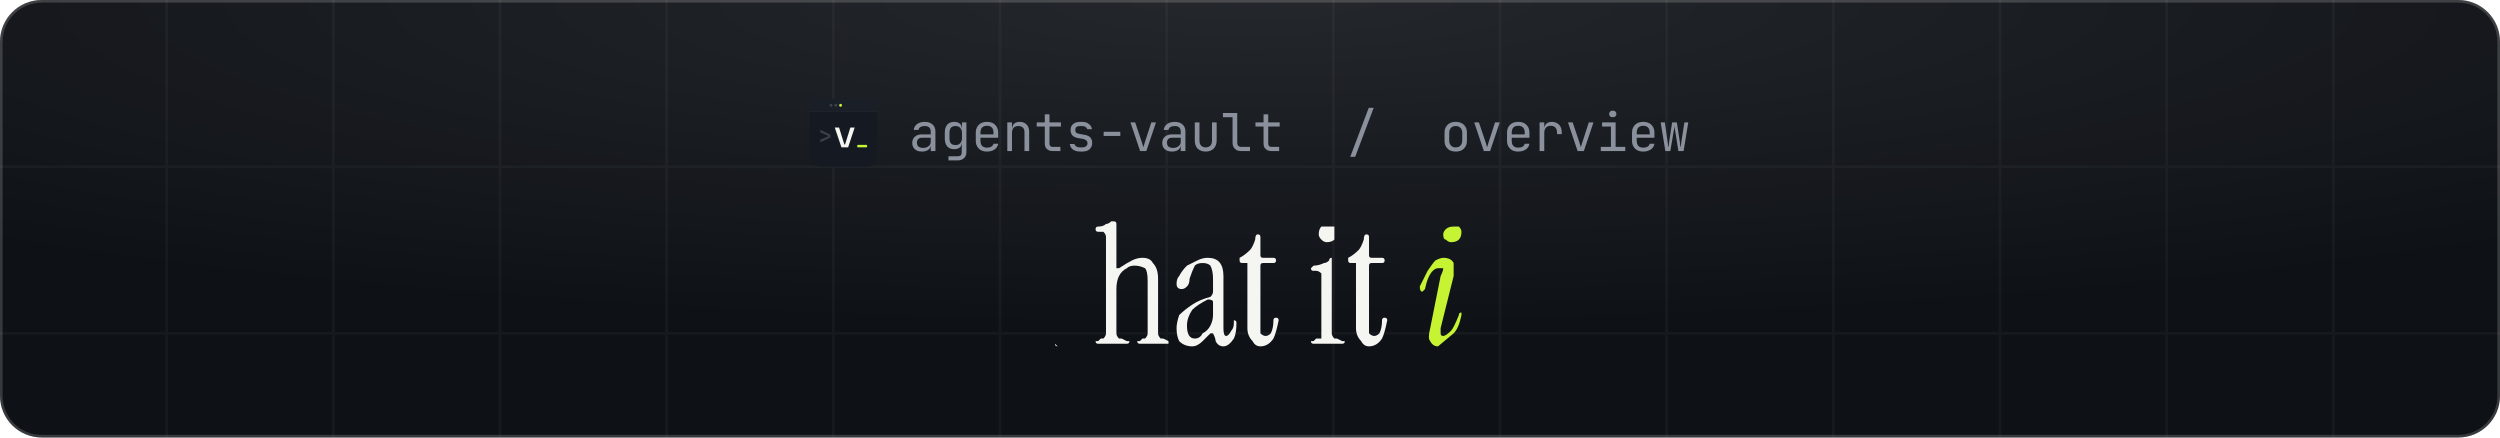
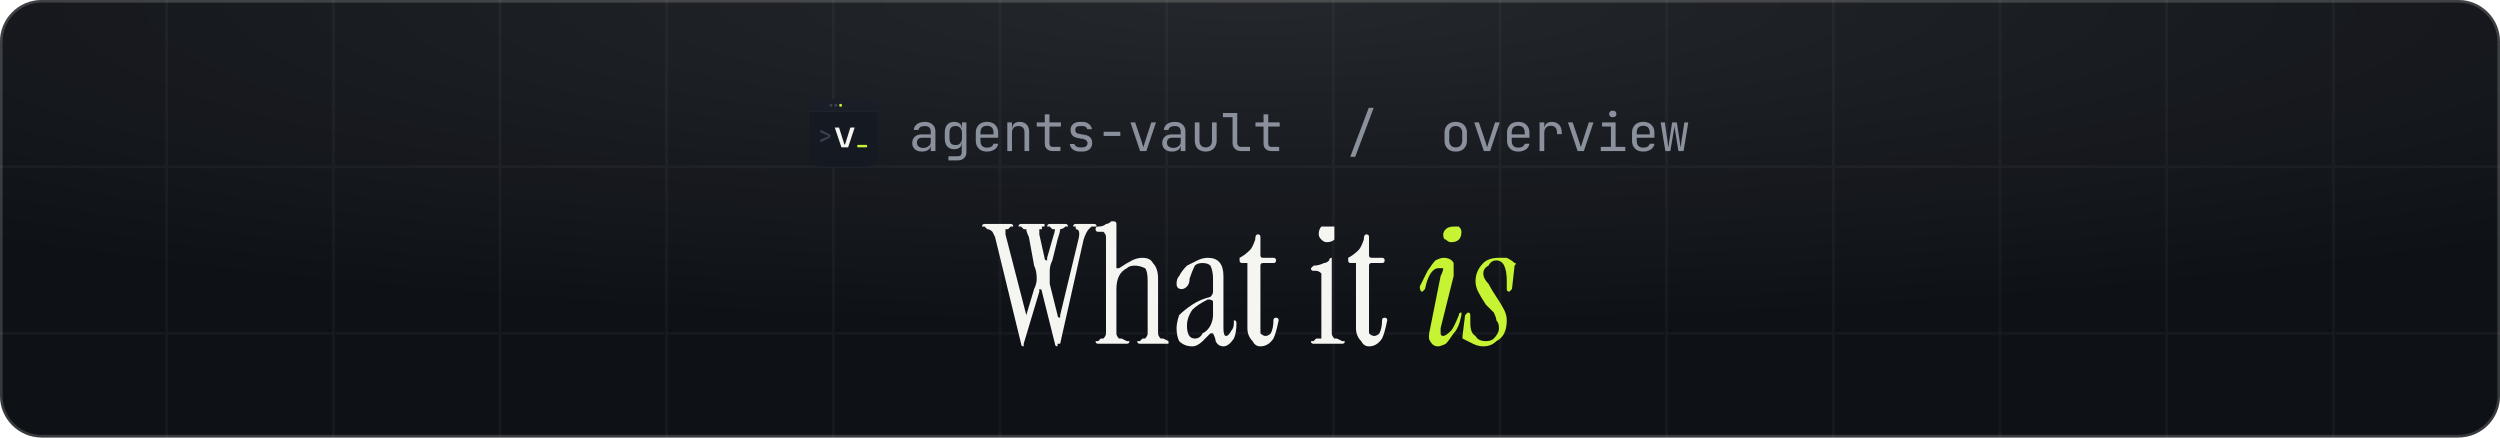
<svg xmlns="http://www.w3.org/2000/svg" width="960" height="168" viewBox="0 0 960 168" role="img" aria-label="What it is">
  <defs>
    <radialGradient id="l" cx="0.5" cy="0" r="0.75">
      <stop offset="0" stop-color="#fff" stop-opacity="0.09" />
      <stop offset="1" stop-color="#fff" stop-opacity="0" />
    </radialGradient>
    <clipPath id="c">
      <rect width="960" height="168" rx="16" />
    </clipPath>
-     <path id="g0" d="M5 0.2Q3.3 0.2 2.3-0.7Q1.3-1.6 1.3-3.1Q1.3-4.6 2.3-5.5Q3.3-6.4 5-6.4L8.4-6.4L8.4-7.5Q8.4-8.5 7.8-9.1Q7.2-9.6 6.1-9.6Q5.1-9.6 4.4-9.2Q3.8-8.8 3.7-8.1L1.9-8.1Q2-9.5 3.2-10.4Q4.4-11.2 6.1-11.2Q8-11.2 9.1-10.2Q10.2-9.2 10.2-7.6L10.2 0L8.4 0L8.4-2.1L8.4-2.1Q8.3-1.1 7.5-0.5Q6.6 0.2 5 0.2M5.5-1.2Q6.8-1.2 7.6-1.9Q8.4-2.5 8.4-3.5L8.4-5.1L5-5.1Q4.1-5.1 3.6-4.6Q3.1-4.1 3.1-3.2Q3.1-2.3 3.7-1.7Q4.4-1.2 5.5-1.2" />
-     <path id="g1" d="M6.7 3.6L3.2 3.6L3.2 2L6.7 2Q7.6 2 8 1.6Q8.3 1.2 8.3 0.4L8.3-1L8.4-3L8.3-3Q8.3-2 7.6-1.4Q6.8-0.7 5.4-0.7Q3.7-0.7 2.7-1.8Q1.8-2.9 1.8-4.8L1.8-7.1Q1.8-9 2.7-10.1Q3.7-11.2 5.4-11.2Q6.8-11.2 7.6-10.5Q8.3-9.9 8.3-8.9L8.4-8.9L8.4-11L10.1-11L10.1 0.4Q10.1 1.9 9.2 2.7Q8.3 3.6 6.7 3.6M6-2.3Q7.1-2.3 7.7-3Q8.4-3.7 8.4-4.9L8.4-7Q8.4-8.2 7.7-8.9Q7.1-9.6 6-9.6Q4.8-9.6 4.2-9Q3.6-8.3 3.6-7L3.6-4.9Q3.6-3.6 4.2-2.9Q4.8-2.3 6-2.3" />
-     <path id="g2" d="M6 0.2Q4.7 0.2 3.7-0.3Q2.8-0.8 2.2-1.8Q1.7-2.7 1.7-4L1.7-7Q1.7-8.3 2.2-9.2Q2.8-10.2 3.7-10.7Q4.7-11.2 6-11.2Q7.3-11.2 8.3-10.7Q9.2-10.2 9.8-9.2Q10.3-8.3 10.3-7L10.3-5.1L3.5-5.1L3.5-4Q3.5-2.7 4.1-2Q4.8-1.3 6-1.3Q7-1.3 7.7-1.7Q8.3-2.1 8.5-2.8L10.3-2.8Q10.1-1.4 8.9-0.6Q7.7 0.2 6 0.2M3.5-6.4L8.5-6.4L8.5-7Q8.5-8.3 7.9-9Q7.2-9.7 6-9.7Q4.8-9.7 4.1-9Q3.5-8.3 3.5-7" />
-     <path id="g3" d="M3.6 0L1.8 0L1.8-11L3.6-11L3.6-8.9L3.7-8.9Q3.8-9.9 4.4-10.5Q5.2-11.2 6.6-11.2Q8.2-11.2 9.2-10.2Q10.2-9.2 10.2-7.4L10.2 0L8.4 0L8.4-7.2Q8.4-8.4 7.8-9Q7.1-9.6 6.1-9.6Q4.9-9.6 4.3-9Q3.6-8.3 3.6-7" />
-     <path id="g4" d="M10.2 0L7.2 0Q5.8 0 5-0.8Q4.2-1.5 4.2-2.9L4.2-9.4L1.1-9.4L1.1-11L4.2-11L4.2-14.1L6-14.1L6-11L10.4-11L10.4-9.4L6-9.4L6-2.9Q6-1.6 7.2-1.6L10.2-1.6" />
-     <path id="g5" d="M6.5 0.2L5.7 0.2Q4.5 0.2 3.7-0.2Q2.9-0.5 2.4-1.2Q1.9-1.8 1.8-2.7L3.6-2.7Q3.7-2.1 4.3-1.8Q4.8-1.4 5.7-1.4L6.5-1.4Q7.6-1.4 8.1-1.9Q8.6-2.3 8.6-3Q8.6-3.7 8.1-4.1Q7.7-4.5 6.7-4.7L5.3-4.9Q3.6-5.2 2.9-5.9Q2.1-6.7 2.1-8.1Q2.1-9.5 3-10.3Q3.9-11.2 5.8-11.2L6.6-11.2Q8.2-11.2 9.1-10.4Q10.1-9.7 10.3-8.4L8.5-8.4Q8.4-8.9 7.9-9.2Q7.4-9.6 6.6-9.6L5.8-9.6Q4.8-9.6 4.3-9.2Q3.9-8.8 3.9-8Q3.9-7.4 4.3-7Q4.7-6.7 5.5-6.6L7-6.3Q8.8-6.1 9.6-5.3Q10.4-4.5 10.4-3.1Q10.4-1.6 9.4-0.7Q8.5 0.2 6.5 0.2" />
-     <path id="g6" d="M9.2-5.8L2.8-5.8L2.8-7.4L9.2-7.4" />
-     <path id="g7" d="M7.2 0L4.8 0L1.1-11L2.9-11L5.4-3.6Q5.6-2.9 5.8-2.3Q6-1.7 6-1.4Q6.1-1.7 6.3-2.3Q6.5-2.9 6.7-3.6L9.1-11L10.9-11" />
-     <path id="g8" d="M6 0.2Q4.1 0.2 2.9-0.9Q1.8-2.1 1.8-4L1.8-11L3.6-11L3.6-4Q3.6-2.8 4.2-2.1Q4.9-1.4 6-1.4Q7.1-1.4 7.8-2.1Q8.4-2.8 8.4-4L8.4-11L10.2-11L10.2-4Q10.2-2.1 9-0.9Q7.9 0.2 6 0.2" />
-     <path id="g9" d="M11 0L7.5 0Q6.5 0 5.8-0.4Q5.1-0.8 4.7-1.5Q4.3-2.2 4.3-3.1L4.3-13L0.6-13L0.6-14.6L6.1-14.6L6.1-3.1Q6.1-2.4 6.5-2Q6.9-1.6 7.5-1.6L11-1.6" />
-     <path id="g11" d="M3.4 2.2L1.5 2.2L8.6-16.6L10.5-16.6" />
-     <path id="g12" d="M6 0.2Q4.7 0.2 3.7-0.3Q2.8-0.8 2.2-1.8Q1.7-2.7 1.7-4L1.7-7Q1.7-8.3 2.2-9.2Q2.8-10.2 3.7-10.7Q4.7-11.2 6-11.2Q7.3-11.2 8.3-10.7Q9.2-10.2 9.8-9.2Q10.3-8.3 10.3-7L10.3-4Q10.3-2.7 9.8-1.8Q9.2-0.8 8.3-0.3Q7.3 0.2 6 0.2M6-1.4Q7.2-1.4 7.8-2.1Q8.5-2.8 8.5-4L8.5-7Q8.5-8.2 7.8-8.9Q7.2-9.6 6-9.6Q4.8-9.6 4.2-8.9Q3.5-8.2 3.5-7L3.5-4Q3.5-2.8 4.2-2.1Q4.8-1.4 6-1.4" />
-     <path id="g13" d="M4 0L2.2 0L2.2-11L4-11L4-9Q4.2-9.8 4.6-10.3Q5.4-11.2 6.9-11.2Q8.6-11.2 9.7-10.1Q10.7-9 10.7-7.2L10.7-6.5L8.9-6.5L8.9-7Q8.9-8.3 8.3-9Q7.6-9.7 6.5-9.7Q5.3-9.7 4.7-9Q4-8.3 4-7" />
-     <path id="g14" d="M11.1 0L1.7 0L1.7-1.6L5.6-1.6L5.6-9.4L2.2-9.4L2.2-11L7.4-11L7.4-1.6L11.1-1.6L11.1 0M6.3-13Q5.6-13 5.3-13.3Q4.9-13.7 4.9-14.2Q4.9-14.8 5.3-15.2Q5.6-15.5 6.3-15.5Q7-15.5 7.3-15.2Q7.7-14.8 7.7-14.2Q7.7-13.7 7.3-13.3Q7-13 6.3-13" />
-     <path id="g15" d="M4.4 0L2.5 0L0.7-11L2.3-11L3.4-3.2Q3.5-2.8 3.5-2.2Q3.6-1.7 3.6-1.4Q3.7-1.7 3.8-2.2Q3.9-2.8 3.9-3.2L5.1-11L6.9-11L8.1-3.2Q8.1-2.8 8.2-2.2Q8.3-1.7 8.4-1.4Q8.4-1.7 8.5-2.2Q8.6-2.8 8.6-3.2L9.8-11L11.3-11L9.5 0L7.5 0L6.3-7.6Q6.2-8.2 6.1-8.7Q6-9.3 6-9.6Q5.9-9.3 5.9-8.7Q5.8-8.2 5.7-7.6" />
-     <path id="g16" d="M28 1Q27 1 27 0Q27 0 270L22-20Q22-21 21-21Q21-21 21-20L150Q15 0 15 0Q15 1 15 1Q14 1 14 0Q14 0 140L4-41Q3-43 3-43Q2-44 1-44L0-45Q-1-45-1-45Q-1-460-46L10-46Q11-46 11-45Q11-45 10-45L9-44Q8-44 8-44Q8-43 8-42L16-11Q16-10 16-10Q16-10 16-11L19-21Q20-23 20-25Q20-28 19-30L17-41Q16-43 16-44Q15-44 15-44L14-45Q13-45 13-45Q13-46 14-46L23-46Q23-46 23-45Q23-45 22-45L22-44Q21-44 21-44Q21-43 21-42L23-33Q23-32 24-32Q24-32 24-33L26-40Q27-43 27-44Q27-44 26-44L25-45Q24-45 24-45Q24-46 25-46L31-46Q32-46 32-45Q32-45 31-45L31-45Q30-44 29-44Q29-43 28-40L26-32Q25-30 25-28Q25-25 25-23L28-11Q28-10 29-10Q29-10 29-11L36-40Q37-44 35-44L35-45Q34-45 34-45Q34-46 35-46L42-46Q43-46 43-45Q43-45 42-45L41-45Q40-44 40-44Q39-43 38-40L290Q28 0 28 0Q28 1 28 1" />
-     <path id="g17" d="M13 0L2 0Q1 0 1-1Q1-1 2-1L3-2Q4-2 4-2Q5-3 5-4L5-41Q5-42 4-43Q4-43 3-43L2-43Q1-43 1-44Q1-45 2-45Q4-45 5-46Q6-46 7-47Q8-47 8-47Q9-47 9-46L9-29Q9-29 9-29Q10-29 10-29Q13-31 15-32Q17-33 19-33Q22-33 23-31Q25-29 25-25L25-4Q25-3 26-2Q26-2 27-2L29-1Q29-1 29-1Q29 0 29 0L18 0Q17 0 17-1Q17-1 18-1L19-2Q20-2 20-2Q21-3 21-4L21-24Q21-28 20-29Q18-30 16-30Q14-30 13-29Q11-28 10-26Q9-24 9-21L9-4Q9-3 10-2Q10-2 11-2L13-1Q14-1 14-1Q14 0 13 0" />
-     <path id="g18" d="M8 1Q5 1 3-1Q2-3 2-6Q2-8 3-11Q5-13 8-15Q11-17 15-18Q16-19 16-20L16-25Q16-28 15-30Q14-31 12-31Q10-31 9-30Q8-28 7-25Q7-23 6-22Q5-21 4-21Q2-21 2-23Q2-25 3-26Q4-28 6-30Q8-31 10-32Q12-33 14-33Q20-33 20-26L20-6Q20-3 21-3Q22-3 23-5Q24-6 24-8Q24-9 24-9Q25-9 25-8Q25-4 24-2Q22 1 20 1Q18 1 17-1Q17-2 16-4Q16-4 16-4Q15-4 15-4Q13-2 12-1Q10 1 8 1M9-2Q11-2 12-4Q14-5 15-7Q16-9 16-11L16-16Q16-17 14-17Q10-15 8-13Q6-10 6-7Q6-2 9-2" />
-     <path id="g19" d="M9 1Q7 1 6-1Q4-3 4-6L4-30Q4-31 4-31L2-31Q1-31 1-32Q1-32 1-33Q3-34 5-36Q6-37 7-40Q7-42 8-42Q9-42 9-41L9-34Q9-33 10-33L14-33Q15-33 15-32Q15-31 14-31L10-31Q9-31 9-30L9-6Q9-5 9-4Q10-3 11-3Q12-3 13-4Q14-6 14-9Q14-10 15-10Q16-10 16-9Q15-4 14-2Q12 1 9 1" />
-     <path id="g21" d="M7-39Q6-39 5-40Q4-41 4-42Q4-44 5-45Q6-45 7-45Q9-45 10-45Q10-44 10-42Q10-41 10-40Q9-39 7-39M13 0L2 0Q1 0 1-1Q1-1 2-1L3-2Q4-2 5-2Q5-3 5-4L5-26Q5-27 5-27Q4-28 3-28L2-28Q1-28 1-29Q1-29 2-30Q4-30 6-31Q7-31 8-32Q8-33 9-33Q9-33 9-32L9-4Q9-3 10-2Q10-2 11-2L13-1Q14-1 14-1Q14 0 13 0" />
-     <path id="g22" d="M13-39Q12-39 11-40Q10-40 10-42Q10-43 11-44Q12-45 14-45Q15-45 16-45Q17-44 17-43Q17-41 16-40Q15-39 13-39M8 1Q6 1 5-1Q4-2 5-6L9-26Q10-28 10-29Q9-29 8-29Q7-29 6-28Q4-26 3-21Q2-20 2-20Q1-20 1-22Q3-26 4-28Q6-31 7-32Q9-33 10-33Q13-33 14-31Q14-30 14-26L9-6Q9-5 9-4Q9-3 10-3Q11-3 13-5Q14-6 16-11Q16-12 17-12Q17-12 17-11Q16-6 14-4Q12-1 110Q9 1 8 1" />
-     <path id="g23" d="M7 1Q5 1 30Q1-1-1-2Q-1-2-1-3L0-11Q1-12 1-12Q2-12 2-11L2-8Q2-4 4-3Q5-1 8-1Q10-1 11-2Q13-4 13-6Q13-8 12-9Q12-10 11-12Q10-13 8-15Q6-18 5-20Q4-22 4-24Q4-28 7-31Q9-33 13-33Q15-33 16-33Q18-32 19-31Q20-31 19-30L18-21Q17-20 17-20Q16-20 16-21L16-24Q16-28 15-30Q14-32 12-32Q10-32 9-30Q7-29 7-27Q7-25 9-23Q10-21 12-18Q14-15 15-13Q16-11 16-9Q16-6 15-4Q14-2 12-1Q10 1 7 1" />
+     <path id="g0" d="M5.0 0.2L5.0 0.2Q3.3 0.2 2.3-0.7Q1.3-1.6 1.3-3.1L1.3-3.1Q1.3-4.6 2.3-5.5Q3.3-6.4 5-6.4L5-6.4L8.4-6.4L8.4-7.5Q8.4-8.5 7.8-9.1Q7.2-9.6 6.1-9.6L6.1-9.6Q5.1-9.6 4.4-9.2Q3.8-8.8 3.7-8.1L3.7-8.1L1.9-8.1Q2.0-9.5 3.2-10.4Q4.4-11.2 6.1-11.2L6.1-11.2Q8-11.2 9.1-10.2Q10.2-9.2 10.2-7.6L10.2-7.6L10.2 0L8.4 0L8.4-2.1L8.4-2.1Q8.3-1.1 7.5-0.5L7.5-0.5Q6.6 0.2 5.0 0.2ZM5.5-1.2L5.5-1.2Q6.8-1.2 7.6-1.9Q8.4-2.5 8.4-3.5L8.4-3.5L8.4-5.1L5.0-5.1Q4.1-5.1 3.6-4.6Q3.1-4.1 3.1-3.2L3.1-3.2Q3.1-2.3 3.7-1.8Q4.4-1.2 5.5-1.2Z" />
+     <path id="g1" d="M6.7 3.6L3.2 3.6L3.2 2.0L6.7 2.0Q7.6 2.0 8.0 1.6Q8.3 1.2 8.3 0.4L8.3 0.4L8.3-1L8.4-3L8.3-3Q8.3-2.0 7.6-1.4L7.6-1.4Q6.8-0.7 5.4-0.7L5.4-0.7Q3.7-0.7 2.7-1.8Q1.8-2.9 1.8-4.8L1.8-4.8L1.8-7.1Q1.8-9 2.7-10.1Q3.7-11.2 5.4-11.2L5.4-11.2Q6.8-11.2 7.6-10.5L7.6-10.5Q8.3-9.9 8.3-8.9L8.3-8.9L8.4-8.9L8.4-11L10.1-11L10.1 0.4Q10.1 1.9 9.2 2.7Q8.3 3.6 6.7 3.6L6.7 3.6ZM6.0-2.3L6.0-2.3Q7.1-2.3 7.7-3.0Q8.4-3.7 8.4-4.9L8.4-4.9L8.4-7Q8.4-8.2 7.7-8.9Q7.1-9.6 6.0-9.6L6.0-9.6Q4.8-9.6 4.2-9.0Q3.6-8.3 3.6-7L3.6-7L3.6-4.9Q3.6-3.6 4.2-2.9Q4.8-2.3 6.0-2.3Z" />
+     <path id="g2" d="M6 0.2L6 0.2Q4.7 0.2 3.7-0.3Q2.8-0.8 2.2-1.8Q1.7-2.7 1.7-4L1.7-4L1.7-7Q1.7-8.3 2.2-9.2Q2.8-10.2 3.7-10.7Q4.7-11.2 6-11.2Q7.3-11.2 8.3-10.7Q9.2-10.2 9.8-9.2Q10.3-8.3 10.3-7L10.3-7L10.3-5.1L3.5-5.1L3.5-4Q3.5-2.7 4.1-2.0Q4.8-1.3 6-1.3L6-1.3Q7.0-1.3 7.7-1.7Q8.3-2.1 8.5-2.8L8.5-2.8L10.3-2.8Q10.1-1.4 8.9-0.6Q7.7 0.2 6 0.2ZM3.5-6.4L8.5-6.4L8.5-7Q8.5-8.3 7.9-9Q7.2-9.7 6-9.7L6-9.7Q4.8-9.7 4.1-9Q3.5-8.3 3.5-7L3.5-7L3.5-6.4Z" />
+     <path id="g3" d="M3.6 0L1.8 0L1.8-11L3.6-11L3.6-8.9L3.7-8.9Q3.8-9.9 4.4-10.5L4.4-10.5Q5.2-11.2 6.6-11.2L6.6-11.2Q8.2-11.2 9.2-10.2Q10.2-9.2 10.2-7.4L10.2-7.4L10.2 0L8.4 0L8.4-7.2Q8.4-8.4 7.8-9.0Q7.1-9.6 6.1-9.6L6.1-9.6Q4.9-9.6 4.3-9.0Q3.6-8.3 3.6-7L3.6-7L3.6 0Z" />
+     <path id="g4" d="M10.2 0L7.2 0Q5.8 0 5.0-0.8Q4.2-1.5 4.2-2.9L4.2-2.9L4.2-9.4L1.1-9.4L1.1-11L4.2-11L4.2-14.1L6-14.1L6-11L10.4-11L10.4-9.4L6-9.4L6-2.9Q6-1.6 7.2-1.6L7.2-1.6L10.2-1.6L10.2 0Z" />
+     <path id="g5" d="M6.5 0.2L5.7 0.2Q4.5 0.2 3.7-0.2Q2.9-0.5 2.4-1.2Q1.9-1.8 1.8-2.7L1.8-2.7L3.6-2.7Q3.7-2.1 4.3-1.8Q4.8-1.4 5.7-1.4L5.7-1.4L6.5-1.4Q7.6-1.4 8.1-1.9Q8.6-2.3 8.6-3.0L8.6-3.0Q8.6-3.7 8.1-4.1Q7.7-4.5 6.7-4.7L6.7-4.7L5.3-4.9Q3.6-5.2 2.9-5.9Q2.1-6.7 2.1-8.1L2.1-8.1Q2.1-9.5 3-10.3Q3.9-11.2 5.8-11.2L5.8-11.2L6.6-11.2Q8.2-11.2 9.1-10.4Q10.1-9.7 10.3-8.4L10.3-8.4L8.5-8.4Q8.4-8.9 7.9-9.3Q7.4-9.6 6.6-9.6L6.6-9.6L5.8-9.6Q4.8-9.6 4.3-9.2Q3.9-8.8 3.9-8.0L3.9-8.0Q3.9-7.4 4.3-7.0Q4.7-6.7 5.5-6.6L5.5-6.6L7-6.3Q8.8-6.1 9.6-5.3Q10.4-4.5 10.4-3.1L10.4-3.1Q10.4-1.6 9.4-0.7Q8.5 0.2 6.5 0.2L6.5 0.2Z" />
+     <path id="g6" d="M9.2-5.8L2.8-5.8L2.8-7.4L9.2-7.4L9.2-5.8Z" />
+     <path id="g7" d="M7.2 0L4.8 0L1.1-11L2.9-11L5.4-3.6Q5.6-2.9 5.8-2.3Q6.0-1.7 6.0-1.4L6.0-1.4Q6.1-1.7 6.3-2.3Q6.5-2.9 6.7-3.6L6.7-3.6L9.1-11L10.9-11L7.2 0Z" />
+     <path id="g8" d="M6.0 0.2L6.0 0.2Q4.1 0.2 2.9-0.9Q1.8-2.1 1.8-4L1.8-4L1.8-11L3.6-11L3.6-4Q3.6-2.8 4.2-2.1Q4.9-1.4 6.0-1.4L6.0-1.4Q7.1-1.4 7.8-2.1Q8.4-2.8 8.4-4L8.4-4L8.4-11L10.2-11L10.2-4Q10.2-2.1 9.0-0.9Q7.9 0.2 6.0 0.2Z" />
+     <path id="g9" d="M11 0L7.5 0Q6.5 0 5.8-0.4Q5.1-0.8 4.7-1.5Q4.3-2.2 4.3-3.1L4.3-3.1L4.3-13.0L0.6-13.0L0.6-14.6L6.1-14.6L6.1-3.1Q6.1-2.4 6.5-2.0Q6.9-1.6 7.5-1.6L7.5-1.6L11-1.6L11 0Z" />
+     <path id="g11" d="M3.4 2.2L1.5 2.2L8.6-16.6L10.5-16.6L3.4 2.2Z" />
+     <path id="g12" d="M6 0.2L6 0.2Q4.7 0.2 3.7-0.3Q2.8-0.8 2.2-1.8Q1.7-2.7 1.7-4.0L1.7-4.0L1.7-7.0Q1.7-8.3 2.2-9.2Q2.8-10.2 3.7-10.7Q4.7-11.2 6-11.2L6-11.2Q7.3-11.2 8.3-10.7Q9.2-10.2 9.8-9.2Q10.3-8.3 10.3-7.0L10.3-7.0L10.3-4.0Q10.3-2.7 9.8-1.8Q9.2-0.8 8.3-0.3Q7.3 0.2 6 0.2ZM6-1.4L6-1.4Q7.2-1.4 7.8-2.1Q8.5-2.8 8.5-4.0L8.5-4.0L8.5-7.0Q8.5-8.2 7.8-8.9Q7.2-9.6 6-9.6L6-9.6Q4.8-9.6 4.2-8.9Q3.5-8.2 3.5-7.0L3.5-7.0L3.5-4.0Q3.5-2.8 4.2-2.1Q4.8-1.4 6-1.4Z" />
+     <path id="g13" d="M4.0 0L2.2 0L2.2-11L4.0-11L4.0-9.0Q4.2-9.8 4.6-10.3L4.6-10.3Q5.4-11.2 6.9-11.2L6.9-11.2Q8.6-11.2 9.7-10.1Q10.7-9.0 10.7-7.2L10.7-7.2L10.7-6.5L8.9-6.5L8.9-7Q8.9-8.3 8.3-9.0Q7.6-9.7 6.5-9.7L6.5-9.7Q5.3-9.7 4.7-9.0Q4.0-8.3 4.0-7L4.0-7L4.0 0Z" />
+     <path id="g14" d="M11.1 0L1.7 0L1.7-1.6L5.6-1.6L5.6-9.4L2.2-9.4L2.2-11L7.4-11L7.4-1.6L11.1-1.6L11.1 0ZM6.3-13.0L6.3-13.0Q5.6-13.0 5.3-13.3Q4.9-13.7 4.9-14.2L4.9-14.2Q4.9-14.8 5.3-15.2Q5.6-15.5 6.3-15.5L6.3-15.5Q7.0-15.5 7.3-15.2Q7.7-14.8 7.7-14.2L7.7-14.2Q7.7-13.7 7.3-13.3Q7.0-13.0 6.3-13.0Z" />
+     <path id="g15" d="M4.4 0L2.5 0L0.7-11L2.3-11L3.4-3.2Q3.5-2.8 3.5-2.3Q3.6-1.7 3.6-1.4L3.6-1.4Q3.7-1.7 3.8-2.3Q3.9-2.8 3.9-3.2L3.9-3.2L5.1-11L6.9-11L8.1-3.2Q8.1-2.8 8.2-2.3Q8.3-1.7 8.4-1.4L8.4-1.4Q8.4-1.7 8.5-2.3Q8.6-2.8 8.6-3.2L8.6-3.2L9.8-11L11.3-11L9.5 0L7.5 0L6.3-7.6Q6.2-8.2 6.1-8.7Q6.0-9.3 6.0-9.6L6.0-9.6Q5.9-9.3 5.9-8.7Q5.8-8.2 5.7-7.6L5.7-7.6L4.4 0Z" />
+     <path id="g16" d="M28 1L28 1Q27 1 27 0Q27 0 27-0L27-0L22-20Q22-21 21-21Q21-21 21-20L21-20L15-0Q15 0 15 0Q15 1 15 1L15 1Q14 1 14 0Q14 0 14-0L14-0L4-41Q3-43 3-43Q2-44 1-44L1-44L-0-45Q-1-45-1-45L-1-45Q-1-46-0-46L-0-46L10-46Q11-46 11-45L11-45Q11-45 10-45L10-45L9-44Q8-44 8-44Q8-43 8-42L8-42L16-11Q16-10 16-10Q16-10 16-11L16-11L19-21Q20-23 20-25Q20-28 19-30L19-30L17-41Q16-43 16-44Q15-44 15-44L15-44L14-45Q13-45 13-45L13-45Q13-46 14-46L14-46L23-46Q23-46 23-45L23-45Q23-45 22-45L22-45L22-44Q21-44 21-44Q21-43 21-42L21-42L23-33Q23-32 24-32Q24-32 24-33L24-33L26-40Q27-43 27-44Q27-44 26-44L26-44L25-45Q24-45 24-45L24-45Q24-46 25-46L25-46L31-46Q32-46 32-45L32-45Q32-45 31-45L31-45L31-45Q30-44 29-44Q29-43 28-40L28-40L26-32Q25-30 25-28Q25-25 25-23L25-23L28-11Q28-10 29-10Q29-10 29-11L29-11L36-40Q37-44 35-44L35-44L35-45Q34-45 34-45L34-45Q34-46 35-46L35-46L42-46Q43-46 43-45L43-45Q43-45 42-45L42-45L41-45Q40-44 40-44Q39-43 38-40L38-40L29-0Q28 0 28 0Q28 1 28 1Z" />
+     <path id="g17" d="M13 0L2 0Q1 0 1-1L1-1Q1-1 2-1L2-1L3-2Q4-2 4-2Q5-3 5-4L5-4L5-41Q5-42 4-43Q4-43 3-43L3-43L2-43Q1-43 1-44L1-44Q1-45 2-45L2-45Q4-45 5-46Q6-46 7-47L7-47Q8-47 8-47L8-47Q9-47 9-46L9-46L9-29Q9-29 9-29Q10-29 10-29L10-29Q13-31 15-32Q17-33 19-33L19-33Q22-33 23-31Q25-29 25-25L25-25L25-4Q25-3 26-2Q26-2 27-2L27-2L29-1Q29-1 29-1L29-1Q29 0 29 0L29 0L18 0Q17 0 17-1L17-1Q17-1 18-1L18-1L19-2Q20-2 20-2Q21-3 21-4L21-4L21-24Q21-28 20-29Q18-30 16-30L16-30Q14-30 13-29Q11-28 10-26Q9-24 9-21L9-21L9-4Q9-3 10-2Q10-2 11-2L11-2L13-1Q14-1 14-1L14-1Q14 0 13 0L13 0Z" />
+     <path id="g18" d="M8 1L8 1Q5 1 3-1Q2-3 2-6L2-6Q2-8 3-11Q5-13 8-15Q11-17 15-18L15-18Q16-19 16-20L16-20L16-25Q16-28 15-30Q14-31 12-31L12-31Q10-31 9-30Q8-28 7-25L7-25Q7-23 6-22Q5-21 4-21L4-21Q2-21 2-23L2-23Q2-25 3-26Q4-28 6-30Q8-31 10-32Q12-33 14-33L14-33Q20-33 20-26L20-26L20-6Q20-3 21-3L21-3Q22-3 23-5Q24-6 24-8L24-8Q24-9 24-9L24-9Q25-9 25-8L25-8Q25-4 24-2Q22 1 20 1L20 1Q18 1 17-1Q17-2 16-4L16-4Q16-4 16-4Q15-4 15-4L15-4Q13-2 12-1Q10 1 8 1ZM9-2L9-2Q11-2 12-4Q14-5 15-7Q16-9 16-11L16-11L16-16Q16-17 14-17L14-17Q10-15 8-13Q6-10 6-7L6-7Q6-2 9-2Z" />
+     <path id="g19" d="M9 1L9 1Q7 1 6-1Q4-3 4-6L4-6L4-30Q4-31 4-31L4-31L2-31Q1-31 1-32L1-32Q1-32 1-33L1-33Q3-34 5-36Q6-37 7-40L7-40Q7-42 8-42L8-42Q9-42 9-41L9-41L9-34Q9-33 10-33L10-33L14-33Q15-33 15-32L15-32Q15-31 14-31L14-31L10-31Q9-31 9-30L9-30L9-6Q9-5 9-4Q10-3 11-3L11-3Q12-3 13-4Q14-6 14-9L14-9Q14-10 15-10L15-10Q16-10 16-9L16-9Q15-4 14-2Q12 1 9 1Z" />
+     <path id="g21" d="M7-39L7-39Q6-39 5-40Q4-41 4-42L4-42Q4-44 5-45Q6-45 7-45L7-45Q9-45 10-45Q10-44 10-42L10-42Q10-41 10-40Q9-39 7-39ZM13 0L2 0Q1 0 1-1L1-1Q1-1 2-1L2-1L3-2Q4-2 5-2Q5-3 5-4L5-4L5-26Q5-27 5-27Q4-28 3-28L3-28L2-28Q1-28 1-29L1-29Q1-29 2-30L2-30Q4-30 6-31Q7-31 8-32L8-32Q8-33 9-33L9-33Q9-33 9-32L9-32L9-4Q9-3 10-2Q10-2 11-2L11-2L13-1Q14-1 14-1L14-1Q14 0 13 0L13 0Z" />
+     <path id="g22" d="M13-39L13-39Q12-39 11-40Q10-40 10-42L10-42Q10-43 11-44Q12-45 14-45L14-45Q15-45 16-45Q17-44 17-43L17-43Q17-41 16-40Q15-39 13-39ZM8 1L8 1Q6 1 5-1Q4-2 5-6L5-6L9-26Q10-28 10-29Q9-29 8-29L8-29Q7-29 6-28Q4-26 3-21L3-21Q2-20 2-20L2-20Q1-20 1-22L1-22Q3-26 4-28Q6-31 7-32Q9-33 10-33L10-33Q13-33 14-31Q14-30 14-26L14-26L9-6Q9-5 9-4Q9-3 10-3L10-3Q11-3 13-5Q14-6 16-11L16-11Q16-12 17-12L17-12Q17-12 17-11L17-11Q16-6 14-4Q12-1 11-0Q9 1 8 1Z" />
+     <path id="g23" d="M7 1L7 1Q5 1 3-0Q1-1-1-2L-1-2Q-1-2-1-3L-1-3L0-11Q1-12 1-12L1-12Q2-12 2-11L2-11L2-8Q2-4 4-3Q5-1 8-1L8-1Q10-1 11-2Q13-4 13-6L13-6Q13-8 12-9Q12-10 11-12Q10-13 8-15L8-15Q6-18 5-20Q4-22 4-24L4-24Q4-28 7-31Q9-33 13-33L13-33Q15-33 16-33Q18-32 19-31L19-31Q20-31 19-30L19-30L18-21Q17-20 17-20L17-20Q16-20 16-21L16-21L16-24Q16-28 15-30Q14-32 12-32L12-32Q10-32 9-30Q7-29 7-27L7-27Q7-25 9-23Q10-21 12-18L12-18Q14-15 15-13Q16-11 16-9L16-9Q16-6 15-4Q14-2 12-1Q10 1 7 1Z" />
  </defs>
  <g clip-path="url(#c)">
    <rect width="960" height="168" fill="#0e1116" />
    <path d="M64 0V168M128 0V168M192 0V168M256 0V168M320 0V168M384 0V168M448 0V168M512 0V168M576 0V168M640 0V168M704 0V168M768 0V168M832 0V168M896 0V168M0 64H960M0 128H960" stroke="#f5f5f2" stroke-opacity="0.04" fill="none" />
    <rect width="960" height="168" fill="url(#l)" />
    <g transform="translate(311 38) scale(0.02539062)">
      <rect width="1024" height="1024" rx="160" fill="#151a22" />
      <rect width="1024" height="190" fill="#1a1f27" />
      <rect y="190" width="1024" height="4" fill="#2a313c" />
      <circle cx="320" cy="96" r="22" fill="#3a424e" />
      <circle cx="392" cy="96" r="22" fill="#3a424e" />
      <circle cx="464" cy="96" r="22" fill="#c6f432" />
      <path d="M158 467L310 541V581L158 655V617L287 561L158 505Z" fill="#3a424e" />
      <path d="M376 432H441L521 688H532L612 432H677L578 732H477Z" fill="#f5f5f2" />
      <rect x="716" y="694.5" width="149" height="37.5" rx="9" fill="#c6f432" />
    </g>
    <g fill="#8a919c">
      <use href="#g0" x="349" y="58" />
      <use href="#g1" x="361" y="58" />
      <use href="#g2" x="373" y="58" />
      <use href="#g3" x="385" y="58" />
      <use href="#g4" x="397" y="58" />
      <use href="#g5" x="409" y="58" />
      <use href="#g6" x="421" y="58" />
      <use href="#g7" x="433" y="58" />
      <use href="#g0" x="445" y="58" />
      <use href="#g8" x="457" y="58" />
      <use href="#g9" x="469" y="58" />
      <use href="#g4" x="481" y="58" />
      <use href="#g11" x="517" y="58" />
      <use href="#g12" x="553" y="58" />
      <use href="#g7" x="565" y="58" />
      <use href="#g2" x="577" y="58" />
      <use href="#g13" x="589" y="58" />
      <use href="#g7" x="601" y="58" />
      <use href="#g14" x="613" y="58" />
      <use href="#g2" x="625" y="58" />
      <use href="#g15" x="637" y="58" />
    </g>
    <g fill="#f5f5f2">
      <use href="#g16" x="378.1" y="132" />
      <use href="#g17" x="419.7" y="132" />
      <use href="#g18" x="449.8" y="132" />
      <use href="#g19" x="475" y="132" />
      <use href="#g21" x="502.4" y="132" />
      <use href="#g19" x="516.7" y="132" />
    </g>
    <g fill="#c6f432">
      <use href="#g22" x="544.2" y="132" />
      <use href="#g23" x="562.6" y="132" />
    </g>
  </g>
  <rect x="0.5" y="0.5" width="959" height="167" rx="15.5" fill="none" stroke="#f5f5f2" stroke-opacity="0.18" />
</svg>
